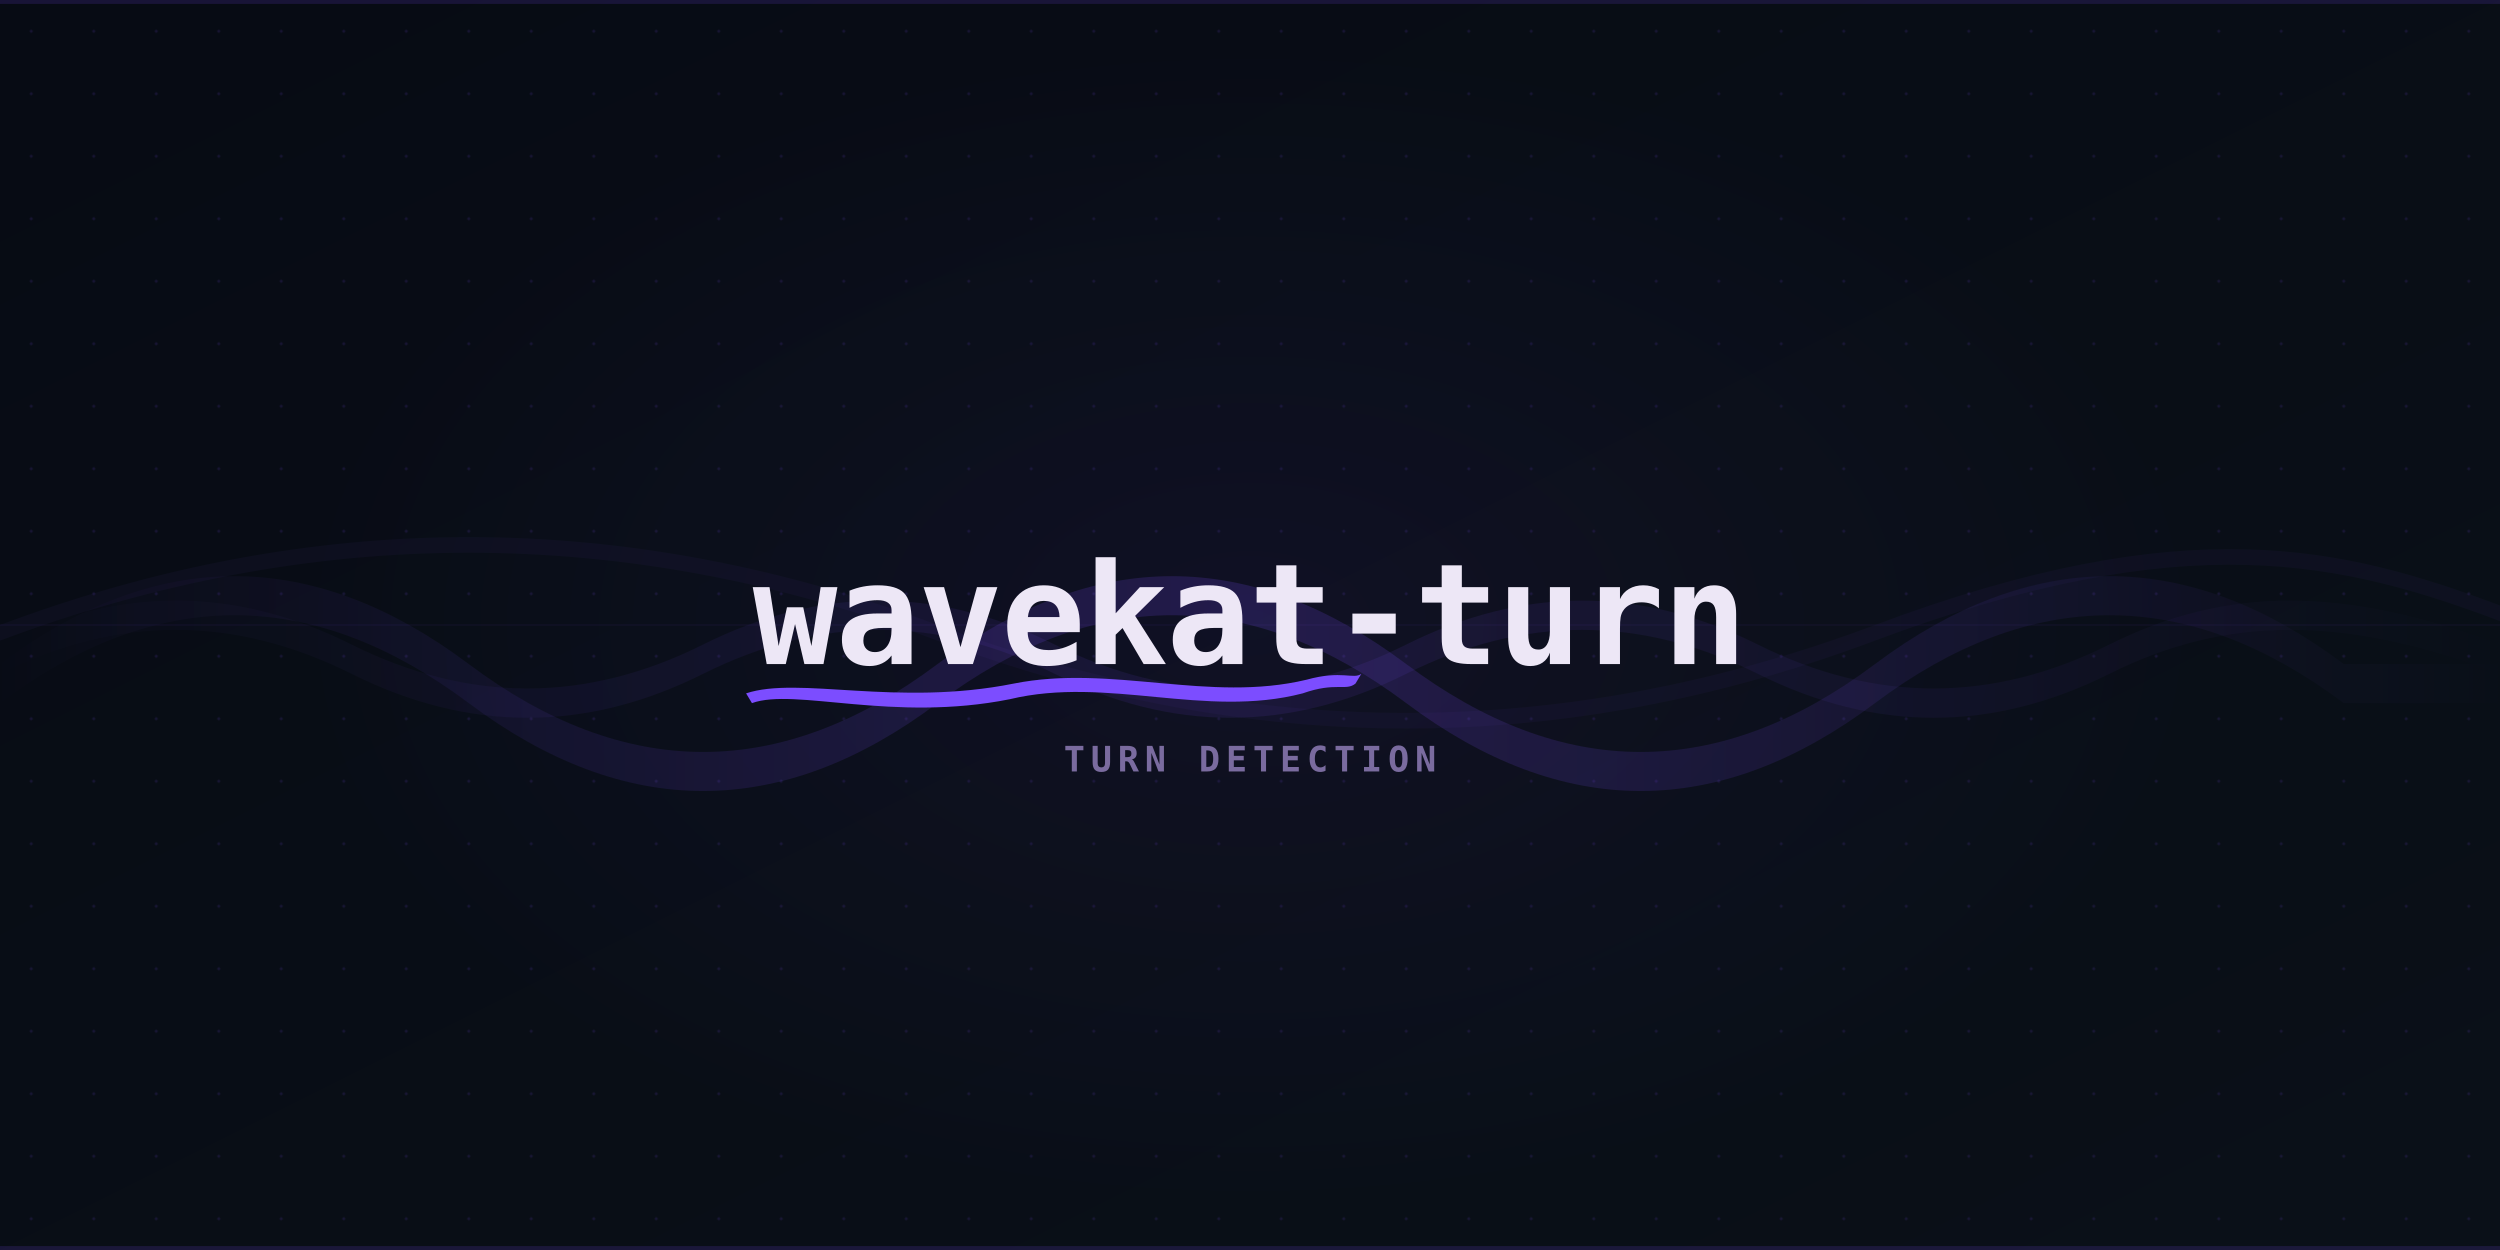
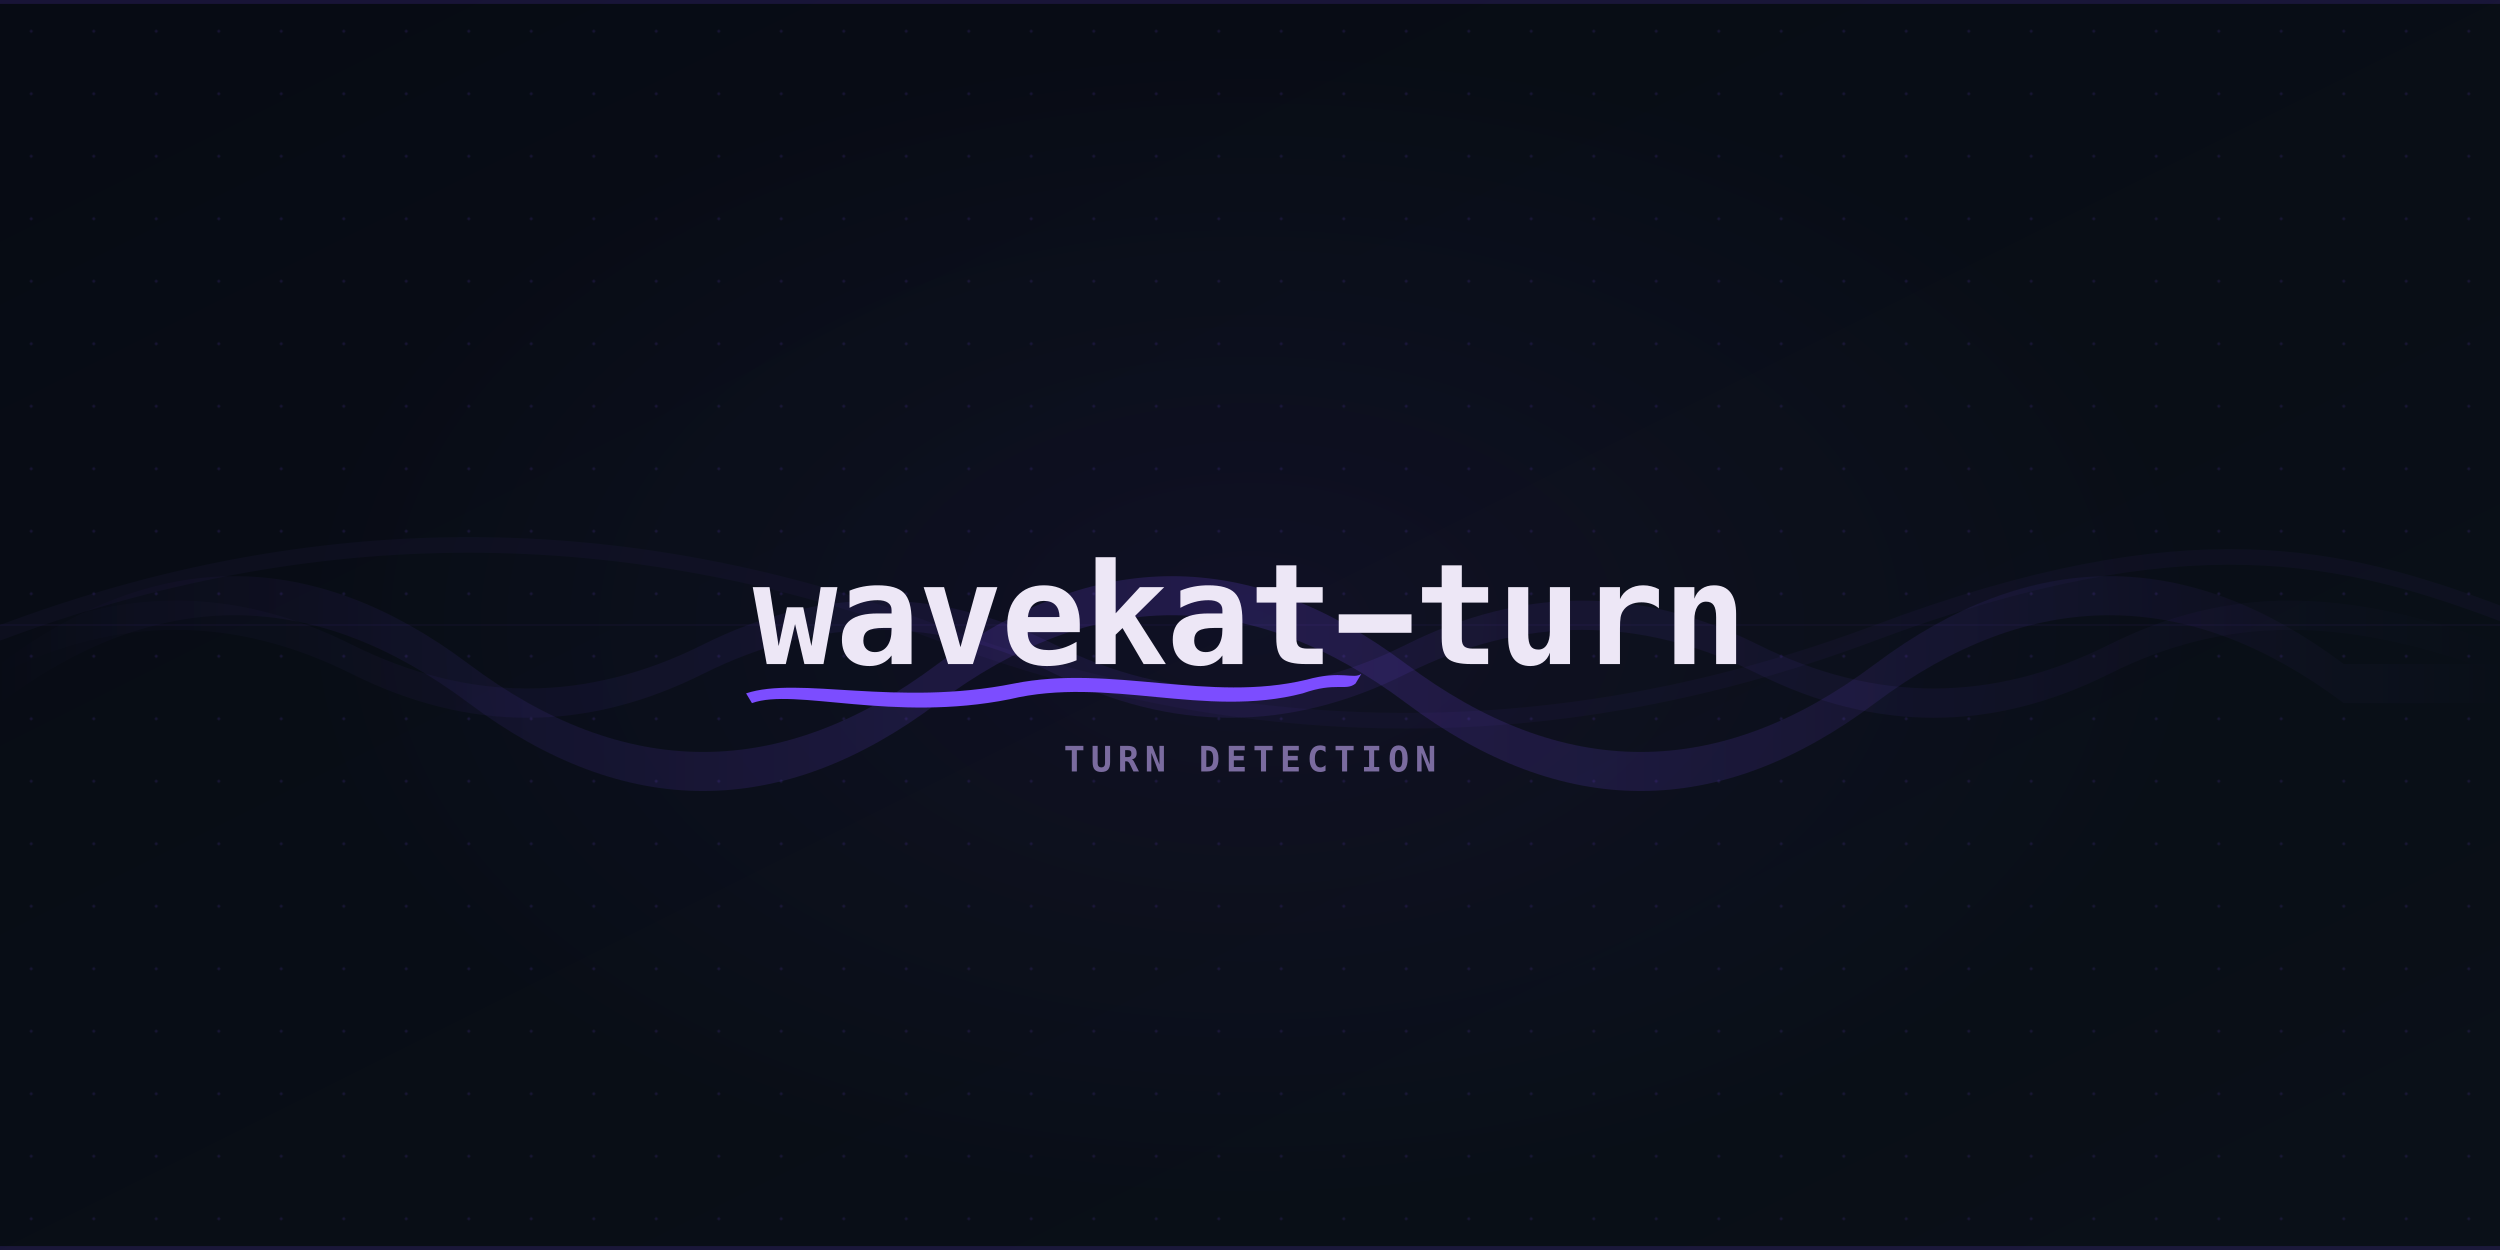
- <svg xmlns="http://www.w3.org/2000/svg" viewBox="0 0 1280 640" width="1280" height="640">
-   <defs>
+ <svg xmlns="http://www.w3.org/2000/svg" viewBox="0 0 1280 640" width="1280" height="640" version="1.1" id="svg19">
+   <defs id="defs14">
    <linearGradient id="bg" x1="0%" y1="0%" x2="100%" y2="100%">
-       <stop offset="0%" stop-color="#070b14" />
-       <stop offset="100%" stop-color="#0a1018" />
+       <stop offset="0%" stop-color="#070b14" id="stop1" />
+       <stop offset="100%" stop-color="#0a1018" id="stop2" />
    </linearGradient>
    <linearGradient id="wave1" x1="0%" y1="0%" x2="100%" y2="0%">
-       <stop offset="0%" stop-color="#7c4dff" stop-opacity="0" />
-       <stop offset="30%" stop-color="#7c4dff" stop-opacity="0.12" />
-       <stop offset="50%" stop-color="#7c4dff" stop-opacity="0.18" />
-       <stop offset="70%" stop-color="#7c4dff" stop-opacity="0.12" />
-       <stop offset="100%" stop-color="#7c4dff" stop-opacity="0" />
+       <stop offset="0%" stop-color="#7c4dff" stop-opacity="0" id="stop3" />
+       <stop offset="30%" stop-color="#7c4dff" stop-opacity="0.12" id="stop4" />
+       <stop offset="50%" stop-color="#7c4dff" stop-opacity="0.18" id="stop5" />
+       <stop offset="70%" stop-color="#7c4dff" stop-opacity="0.12" id="stop6" />
+       <stop offset="100%" stop-color="#7c4dff" stop-opacity="0" id="stop7" />
    </linearGradient>
    <linearGradient id="wave2" x1="0%" y1="0%" x2="100%" y2="0%">
-       <stop offset="0%" stop-color="#7c4dff" stop-opacity="0" />
-       <stop offset="25%" stop-color="#7c4dff" stop-opacity="0.06" />
-       <stop offset="50%" stop-color="#7c4dff" stop-opacity="0.10" />
-       <stop offset="75%" stop-color="#7c4dff" stop-opacity="0.06" />
-       <stop offset="100%" stop-color="#7c4dff" stop-opacity="0" />
+       <stop offset="0%" stop-color="#7c4dff" stop-opacity="0" id="stop8" />
+       <stop offset="25%" stop-color="#7c4dff" stop-opacity="0.06" id="stop9" />
+       <stop offset="50%" stop-color="#7c4dff" stop-opacity="0.10" id="stop10" />
+       <stop offset="75%" stop-color="#7c4dff" stop-opacity="0.06" id="stop11" />
+       <stop offset="100%" stop-color="#7c4dff" stop-opacity="0" id="stop12" />
    </linearGradient>
    <radialGradient id="glow" cx="50%" cy="50%" r="50%">
-       <stop offset="0%" stop-color="#7c4dff" stop-opacity="0.06" />
-       <stop offset="100%" stop-color="#7c4dff" stop-opacity="0" />
+       <stop offset="0%" stop-color="#7c4dff" stop-opacity="0.06" id="stop13" />
+       <stop offset="100%" stop-color="#7c4dff" stop-opacity="0" id="stop14" />
    </radialGradient>
    <pattern id="dots" width="32" height="32" patternUnits="userSpaceOnUse">
-       <circle cx="16" cy="16" r="0.8" fill="#7c4dff" opacity="0.12" />
+       <circle cx="16" cy="16" r="0.8" fill="#7c4dff" opacity="0.12" id="circle14" />
    </pattern>
  </defs>
-   <rect width="1280" height="640" fill="url(#bg)" />
-   <rect width="1280" height="640" fill="url(#dots)" />
-   <ellipse cx="640" cy="320" rx="500" ry="300" fill="url(#glow)" />
-   <path d="M 0 340 C 80 280, 160 280, 240 340 C 320 400, 400 400, 480 340 C 560 280, 640 280, 720 340 C 800 400, 880 400, 960 340 C 1040 280, 1120 280, 1200 340 L 1280 340 L 1280 360 L 1200 360 C 1120 300, 1040 300, 960 360 C 880 420, 800 420, 720 360 C 640 300, 560 300, 480 360 C 400 420, 320 420, 240 360 C 160 300, 80 300, 0 360 Z" fill="url(#wave1)" />
-   <path d="M 0 330 C 60 300, 120 300, 180 330 C 240 360, 300 360, 360 330 C 420 300, 480 300, 540 330 C 600 360, 660 360, 720 330 C 780 300, 840 300, 900 330 C 960 360, 1020 360, 1080 330 C 1140 300, 1200 300, 1280 330 L 1280 345 C 1200 315, 1140 315, 1080 345 C 1020 375, 960 375, 900 345 C 840 315, 780 315, 720 345 C 660 375, 600 375, 540 345 C 480 315, 420 315, 360 345 C 300 375, 240 375, 180 345 C 120 315, 60 315, 0 345 Z" fill="url(#wave2)" />
-   <path d="M 0 320 C 160 260, 320 260, 480 320 C 640 380, 800 380, 960 320 C 1120 260, 1200 280, 1280 310 L 1280 318 C 1200 288, 1120 268, 960 328 C 800 388, 640 388, 480 328 C 320 268, 160 268, 0 328 Z" fill="#7c4dff" opacity="0.04" />
-   <line x1="0" y1="320" x2="1280" y2="320" stroke="#7c4dff" stroke-width="0.5" opacity="0.08" />
-   <text x="640" y="340" text-anchor="middle" font-family="'SF Mono','JetBrains Mono','Fira Code','Cascadia Code',monospace" font-size="72" font-weight="700" fill="#ede7f6" letter-spacing="-1">wavekat-turn</text>
-   <path d="M 382 355     C 409 346, 459 362, 519 350     C 569 340, 619 360, 669 348     C 687 343, 693 348, 697 345     L 694 350     C 689 354, 684 349, 667 355     C 617 368, 567 346, 517 358     C 457 370, 407 352, 385 360     Z" fill="#7c4dff" />
-   <text x="640" y="395" text-anchor="middle" font-family="'SF Mono','JetBrains Mono','Fira Code','Cascadia Code',monospace" font-size="18" font-weight="700" fill="#7a6b9f" letter-spacing="3">TURN DETECTION</text>
-   <rect x="0" y="0" width="1280" height="2" fill="#7c4dff" opacity="0.15" />
-   <rect x="0" y="638" width="1280" height="2" fill="#7c4dff" opacity="0.15" />
+   <path id="rect14" style="fill:url(#bg)" d="M 0,0 H 1280 V 640 H 0 Z" />
+   <path id="rect15" style="fill:url(#dots)" d="M 0,0 H 1280 V 640 H 0 Z" />
+   <path id="ellipse15" style="fill:url(#glow)" d="M 1140,320 A 500,300 0 0 1 640,620 500,300 0 0 1 140,320 500,300 0 0 1 640,20 500,300 0 0 1 1140,320 Z" />
+   <path d="M 0 340 C 80 280, 160 280, 240 340 C 320 400, 400 400, 480 340 C 560 280, 640 280, 720 340 C 800 400, 880 400, 960 340 C 1040 280, 1120 280, 1200 340 L 1280 340 L 1280 360 L 1200 360 C 1120 300, 1040 300, 960 360 C 880 420, 800 420, 720 360 C 640 300, 560 300, 480 360 C 400 420, 320 420, 240 360 C 160 300, 80 300, 0 360 Z" fill="url(#wave1)" id="path15" />
+   <path d="M 0 330 C 60 300, 120 300, 180 330 C 240 360, 300 360, 360 330 C 420 300, 480 300, 540 330 C 600 360, 660 360, 720 330 C 780 300, 840 300, 900 330 C 960 360, 1020 360, 1080 330 C 1140 300, 1200 300, 1280 330 L 1280 345 C 1200 315, 1140 315, 1080 345 C 1020 375, 960 375, 900 345 C 840 315, 780 315, 720 345 C 660 375, 600 375, 540 345 C 480 315, 420 315, 360 345 C 300 375, 240 375, 180 345 C 120 315, 60 315, 0 345 Z" fill="url(#wave2)" id="path16" />
+   <path d="M 0 320 C 160 260, 320 260, 480 320 C 640 380, 800 380, 960 320 C 1120 260, 1200 280, 1280 310 L 1280 318 C 1200 288, 1120 268, 960 328 C 800 388, 640 388, 480 328 C 320 268, 160 268, 0 328 Z" fill="#7c4dff" opacity="0.04" id="path17" />
+   <path id="line17" style="opacity:0.08;stroke:#7c4dff;stroke-width:0.5" d="M 0,320 H 1280" />
+   <path d="m 385.414,300.625 h 8.578 l 4.676,30.164 4.254,-19.863 h 8.332 l 4.184,19.863 4.746,-30.164 h 8.578 L 421.625,340 h -9.773 L 407.07,319.539 402.324,340 h -9.773 z m 66.957,20.883 q -5.766,0 -8.051,1.477 -2.285,1.477 -2.285,5.062 0,2.672 1.582,4.254 1.582,1.582 4.289,1.582 4.078,0 6.328,-3.059 2.25,-3.094 2.25,-8.613 v -0.703 z m 14.344,-3.973 V 340 h -10.23 v -4.395 q -1.863,2.602 -4.781,4.008 -2.918,1.406 -6.434,1.406 -6.715,0 -10.477,-3.551 -3.727,-3.551 -3.727,-9.914 0,-6.891 4.465,-10.16 4.465,-3.305 13.816,-3.305 h 7.137 v -1.723 q 0,-2.496 -1.828,-3.762 -1.793,-1.301 -5.309,-1.301 -3.691,0 -7.172,0.949 -3.445,0.914 -7.207,2.953 v -8.789 q 3.41,-1.406 6.926,-2.074 3.516,-0.668 7.453,-0.668 9.598,0 13.465,3.902 3.902,3.902 3.902,13.957 z M 510.645,300.625 498.129,340 H 485.438 l -12.516,-39.375 h 10.441 l 8.402,30.727 8.438,-30.727 z m 40.555,37.441 q -3.586,1.477 -7.312,2.215 -3.727,0.738 -7.875,0.738 -9.879,0 -15.117,-5.273 -5.203,-5.309 -5.203,-15.258 0,-9.633 5.027,-15.223 5.027,-5.59 13.711,-5.59 8.754,0 13.57,5.203 4.852,5.168 4.852,14.59 v 4.184 h -26.684 q 0.035,4.641 2.742,6.926 2.707,2.285 8.086,2.285 3.551,0 6.996,-1.02 3.445,-1.02 7.207,-3.234 z m -8.719,-22.148 q -0.07,-4.078 -2.109,-6.152 -2.004,-2.109 -5.941,-2.109 -3.551,0 -5.66,2.18 -2.109,2.145 -2.496,6.117 z m 18.441,-30.621 h 10.301 v 28.723 l 12.375,-13.395 h 12.48 l -14.906,14.695 15.75,24.68 h -11.391 l -10.793,-18.422 -3.516,3.375 V 340 h -10.301 z m 60.84,36.211 q -5.766,0 -8.051,1.477 -2.285,1.477 -2.285,5.062 0,2.672 1.582,4.254 1.582,1.582 4.289,1.582 4.078,0 6.328,-3.059 2.25,-3.094 2.25,-8.613 v -0.703 z m 14.344,-3.973 V 340 H 625.875 v -4.395 q -1.863,2.602 -4.781,4.008 -2.918,1.406 -6.434,1.406 -6.715,0 -10.477,-3.551 -3.727,-3.551 -3.727,-9.914 0,-6.891 4.465,-10.16 4.465,-3.305 13.816,-3.305 h 7.137 v -1.723 q 0,-2.496 -1.828,-3.762 -1.793,-1.301 -5.309,-1.301 -3.691,0 -7.172,0.949 -3.445,0.914 -7.207,2.953 v -8.789 q 3.41,-1.406 6.926,-2.074 3.516,-0.668 7.453,-0.668 9.598,0 13.465,3.902 3.902,3.902 3.902,13.957 z m 27.652,-28.09 V 300.625 h 13.465 v 7.91 h -13.465 v 18.633 q 0,2.637 1.266,3.797 1.301,1.125 4.289,1.125 h 7.91 V 340 h -8.648 q -8.859,0 -11.988,-2.812 -3.129,-2.848 -3.129,-10.512 V 308.535 H 643.402 V 300.625 h 10.055 v -11.18 z m 21.676,25.102 h 37.266 v 9.457 h -37.266 z m 63.02,-25.102 V 300.625 h 13.465 v 7.91 h -13.465 v 18.633 q 0,2.637 1.266,3.797 1.301,1.125 4.289,1.125 h 7.91 V 340 h -8.648 q -8.859,0 -11.988,-2.812 -3.129,-2.848 -3.129,-10.512 V 308.535 H 728.098 V 300.625 h 10.055 v -11.18 z m 23.715,36.809 V 300.625 h 10.301 v 24.047 q 0,4.254 1.195,6.082 1.195,1.828 3.973,1.828 2.777,0 4.324,-2.461 1.582,-2.461 1.582,-6.891 V 300.625 h 10.301 V 340 h -10.301 v -5.836 q -1.09,3.27 -3.727,5.062 -2.602,1.793 -6.293,1.793 -5.625,0 -8.508,-3.727 -2.848,-3.727 -2.848,-11.039 z m 77.188,-14.766 q -1.688,-1.547 -3.973,-2.32 -2.25,-0.773 -4.957,-0.773 -3.27,0 -5.73,1.16 -2.426,1.125 -3.762,3.305 -0.844,1.336 -1.195,3.234 -0.316,1.898 -0.316,5.766 V 340 h -10.301 v -39.375 h 10.301 v 6.117 q 1.512,-3.375 4.641,-5.203 3.129,-1.863 7.312,-1.863 2.109,0 4.113,0.527 2.039,0.492 3.867,1.477 z m 39.535,2.953 V 340 h -10.23 v -23.977 q 0,-4.289 -1.23,-6.117 -1.195,-1.863 -3.938,-1.863 -2.777,0 -4.395,2.496 -1.582,2.496 -1.582,6.926 V 340 h -10.23 v -39.375 h 10.23 v 5.906 q 1.09,-3.27 3.727,-5.062 2.637,-1.793 6.363,-1.793 5.59,0 8.438,3.727 2.848,3.691 2.848,11.039 z" id="text17" style="font-weight:700;font-size:72px;font-family:Menlo, 'SF Mono', 'JetBrains Mono', 'Fira Code', 'Cascadia Code', monospace;letter-spacing:-1;text-anchor:middle;fill:#ede7f6" aria-label="wavekat-turn" />
+   <path d="M 382 355     C 409 346, 459 362, 519 350     C 569 340, 619 360, 669 348     C 687 343, 693 348, 697 345     L 694 350     C 689 354, 684 349, 667 355     C 617 368, 567 346, 517 358     C 457 370, 407 352, 385 360     Z" fill="#7c4dff" id="path18" />
+   <path d="m 551.356,395 h -2.593 v -10.854 h -3.331 v -2.268 h 9.255 v 2.268 h -3.331 z m 8.054,-4.843 v -8.279 h 2.593 v 8.93 q 0,0.984 0.501,1.547 0.501,0.554 1.389,0.554 0.888,0 1.389,-0.554 0.501,-0.562 0.501,-1.547 v -8.93 h 2.593 v 8.279 q 0,2.672 -1.063,3.885 -1.063,1.213 -3.419,1.213 -2.347,0 -3.419,-1.213 -1.063,-1.213 -1.063,-3.885 z m 19.998,-1.354 q 0.387,0.079 0.668,0.369 0.29,0.281 0.703,1.107 L 583.152,395 h -2.848 l -1.582,-3.313 q -0.07,-0.141 -0.185,-0.387 -0.694,-1.485 -1.635,-1.485 h -0.826 V 395 h -2.593 v -13.122 h 3.744 q 2.531,0 3.63,0.896 1.107,0.896 1.107,2.918 0,1.354 -0.659,2.153 -0.659,0.8 -1.898,0.958 z m -3.331,-4.746 v 3.577 h 1.222 q 1.063,0 1.521,-0.413 0.466,-0.422 0.466,-1.38 0,-0.958 -0.457,-1.371 -0.457,-0.413 -1.529,-0.413 z m 11.121,-2.18 h 2.786 l 3.656,9.536 v -9.536 h 2.285 V 395 h -2.769 l -3.674,-9.536 V 395 h -2.285 z m 30.425,2.338 v 8.446 h 0.703 q 1.529,0 2.18,-0.958 0.65,-0.967 0.65,-3.278 0,-2.294 -0.65,-3.252 -0.65,-0.958 -2.18,-0.958 z m -2.593,-2.338 h 2.777 q 3.217,0 4.632,1.538 1.415,1.529 1.415,5.01 0,3.489 -1.415,5.036 Q 621.024,395 617.808,395 h -2.777 z M 637.313,395 h -8.174 v -13.122 h 8.174 v 2.285 h -5.581 v 2.83 h 5.054 v 2.285 h -5.054 v 3.437 h 5.581 z m 10.901,0 h -2.593 v -10.854 h -3.331 v -2.268 h 9.255 v 2.268 h -3.331 z m 16.772,0 h -8.174 v -13.122 h 8.174 v 2.285 h -5.581 v 2.83 h 5.054 v 2.285 h -5.054 v 3.437 h 5.581 z m 13.688,-0.378 q -0.615,0.316 -1.292,0.475 -0.677,0.158 -1.424,0.158 -2.654,0 -4.052,-1.749 -1.397,-1.749 -1.397,-5.054 0,-3.313 1.397,-5.062 1.397,-1.749 4.052,-1.749 0.747,0 1.433,0.158 0.686,0.158 1.283,0.475 v 2.883 q -0.668,-0.615 -1.301,-0.896 -0.624,-0.29 -1.292,-0.29 -1.424,0 -2.153,1.134 -0.721,1.125 -0.721,3.349 0,2.215 0.721,3.349 0.729,1.125 2.153,1.125 0.668,0 1.292,-0.281 0.633,-0.29 1.301,-0.905 z M 689.726,395 h -2.593 v -10.854 h -3.331 v -2.268 h 9.255 v 2.268 h -3.331 z m 8.634,-10.837 v -2.285 h 7.813 v 2.285 h -2.61 v 8.552 h 2.61 V 395 h -7.813 v -2.285 h 2.61 v -8.552 z m 17.739,-0.193 q -0.993,0 -1.45,1.063 -0.457,1.055 -0.457,3.419 0,2.355 0.457,3.419 0.457,1.055 1.45,1.055 1.002,0 1.459,-1.055 0.457,-1.063 0.457,-3.419 0,-2.364 -0.457,-3.419 -0.457,-1.063 -1.459,-1.063 z m -4.605,4.482 q 0,-3.366 1.16,-5.089 1.169,-1.723 3.445,-1.723 2.285,0 3.445,1.723 1.169,1.723 1.169,5.089 0,3.357 -1.169,5.08 -1.16,1.723 -3.445,1.723 -2.276,0 -3.445,-1.723 -1.16,-1.723 -1.16,-5.08 z m 14.074,-6.574 h 2.786 l 3.656,9.536 v -9.536 h 2.285 V 395 h -2.769 l -3.674,-9.536 V 395 h -2.285 z" id="text18" style="font-weight:700;font-size:18px;font-family:Menlo, 'SF Mono', 'JetBrains Mono', 'Fira Code', 'Cascadia Code', monospace;letter-spacing:3;text-anchor:middle;fill:#7a6b9f" aria-label="TURN DETECTION" />
+   <path id="rect18" style="opacity:0.15;fill:#7c4dff" d="M 0,0 H 1280 V 2 H 0 Z" />
+   <path id="rect19" style="opacity:0.15;fill:#7c4dff" d="m 0,638 h 1280 v 2 H 0 Z" />
</svg>
